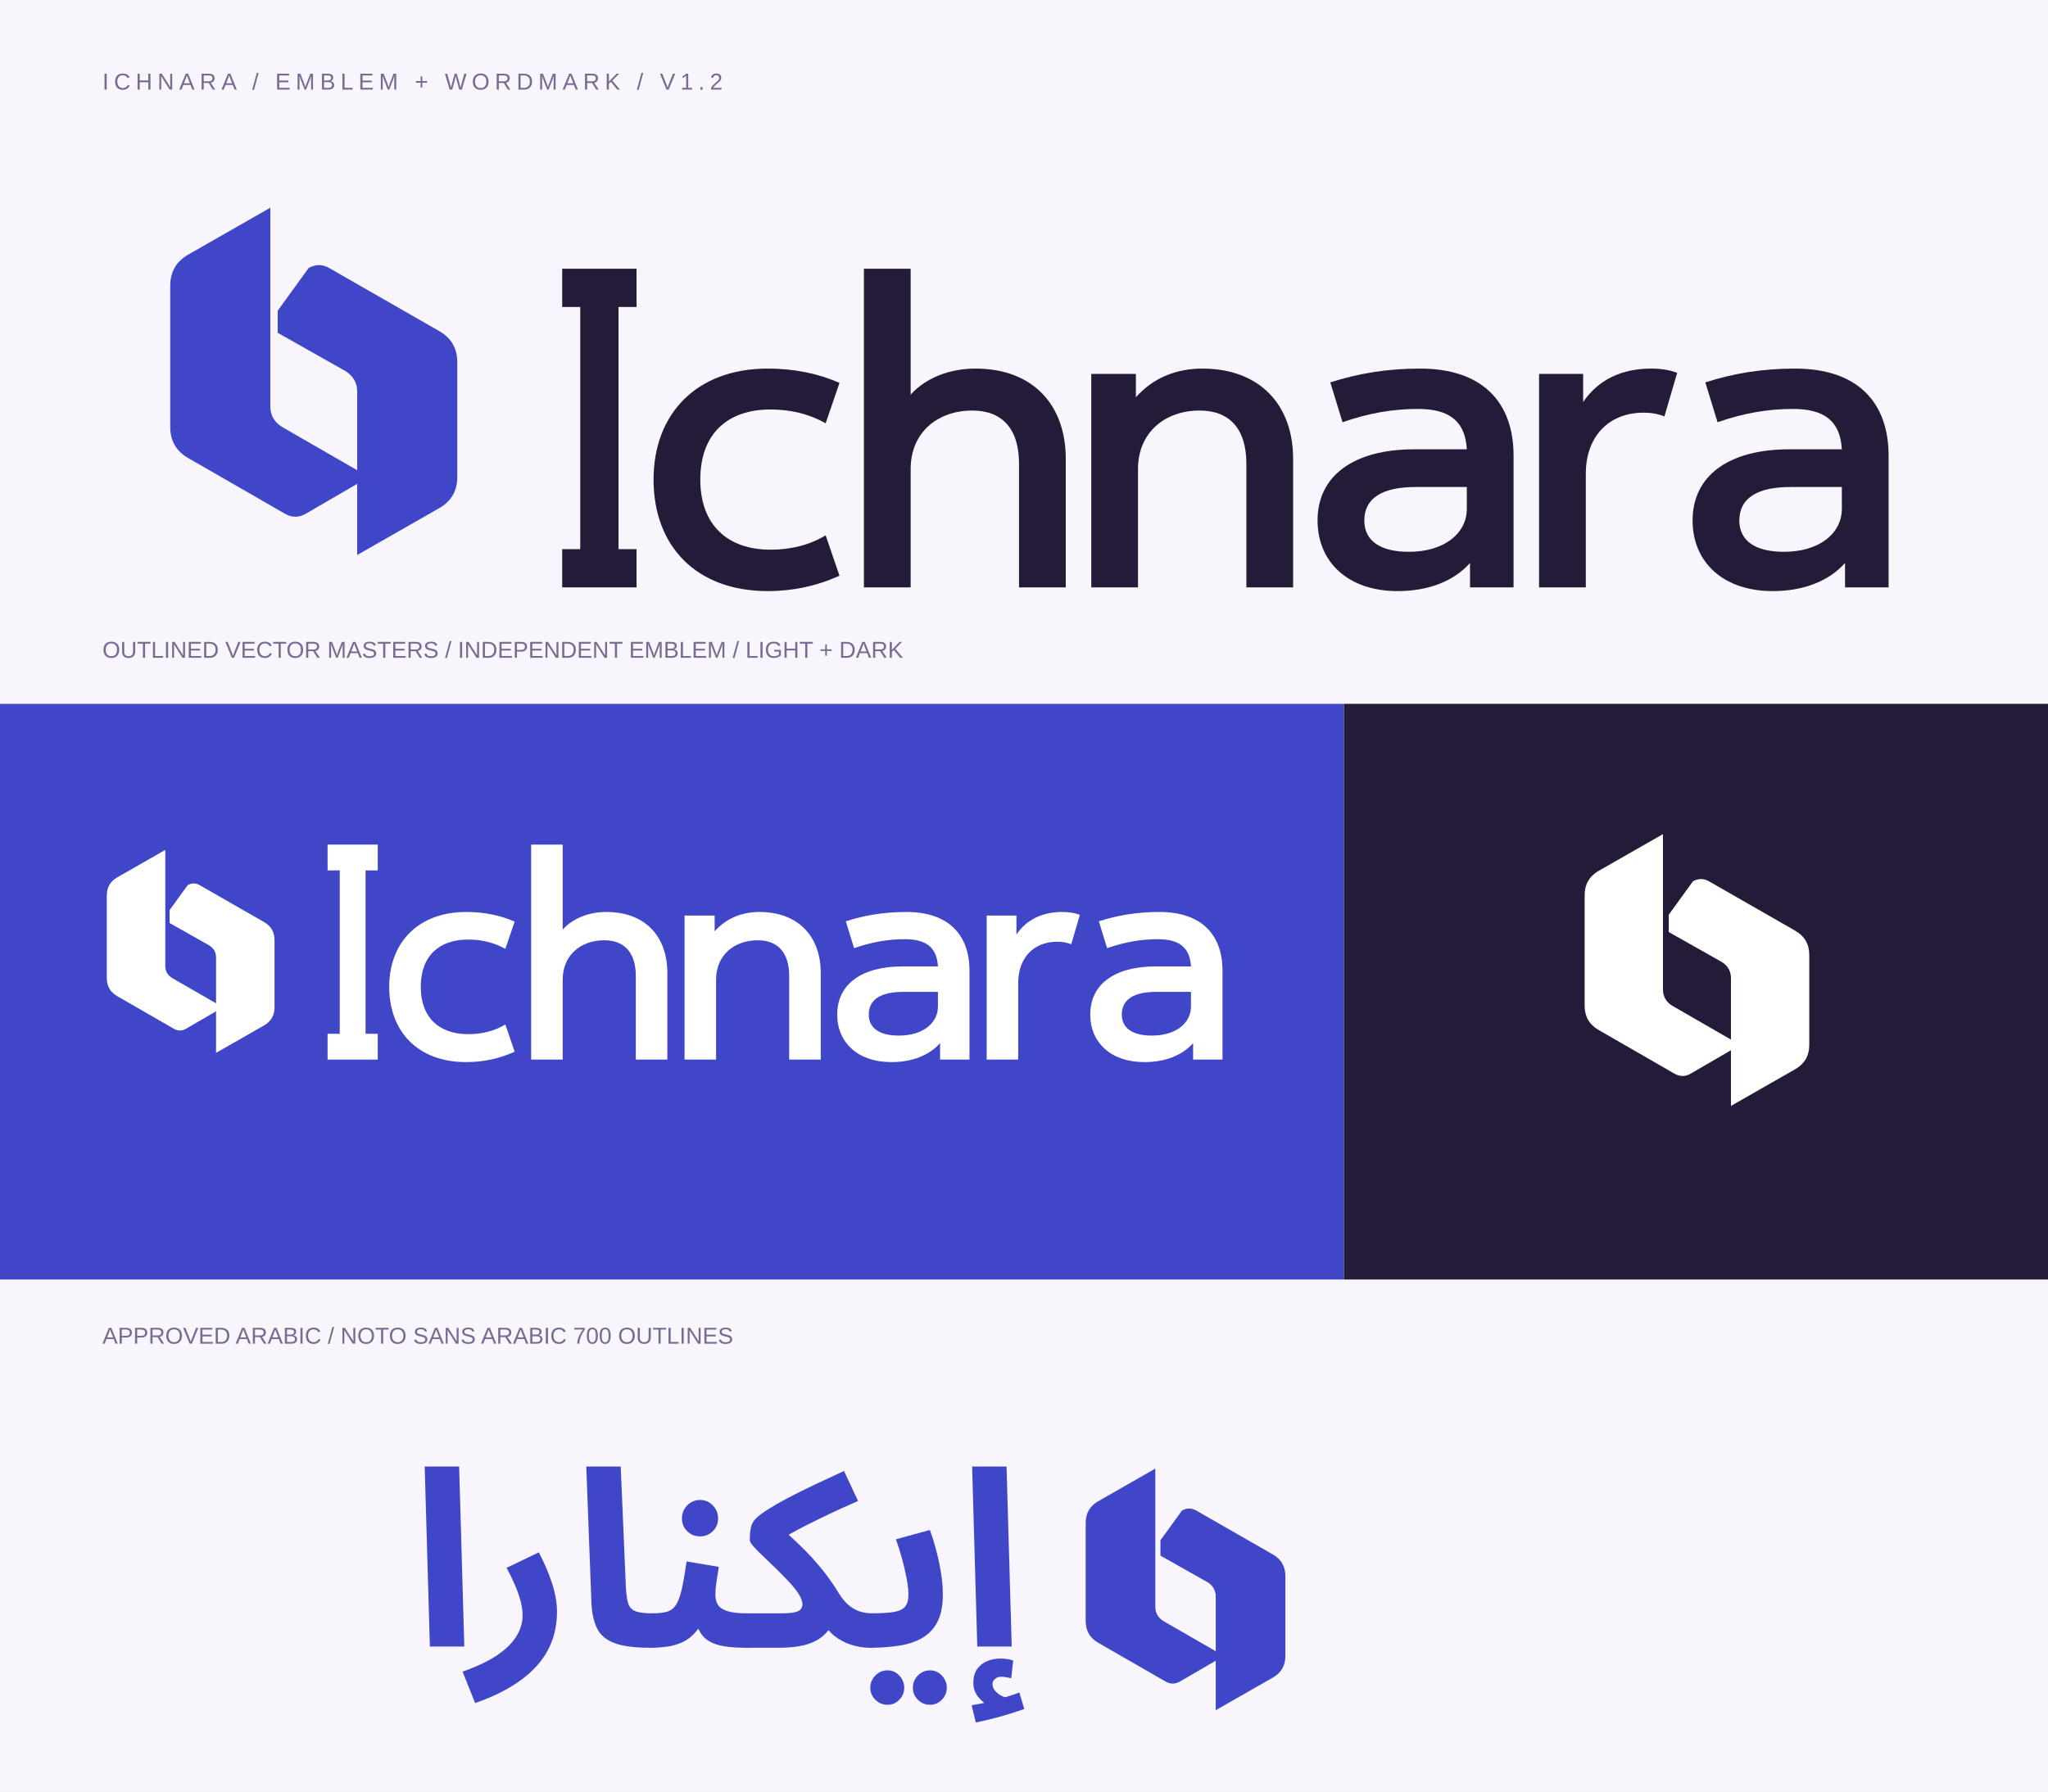
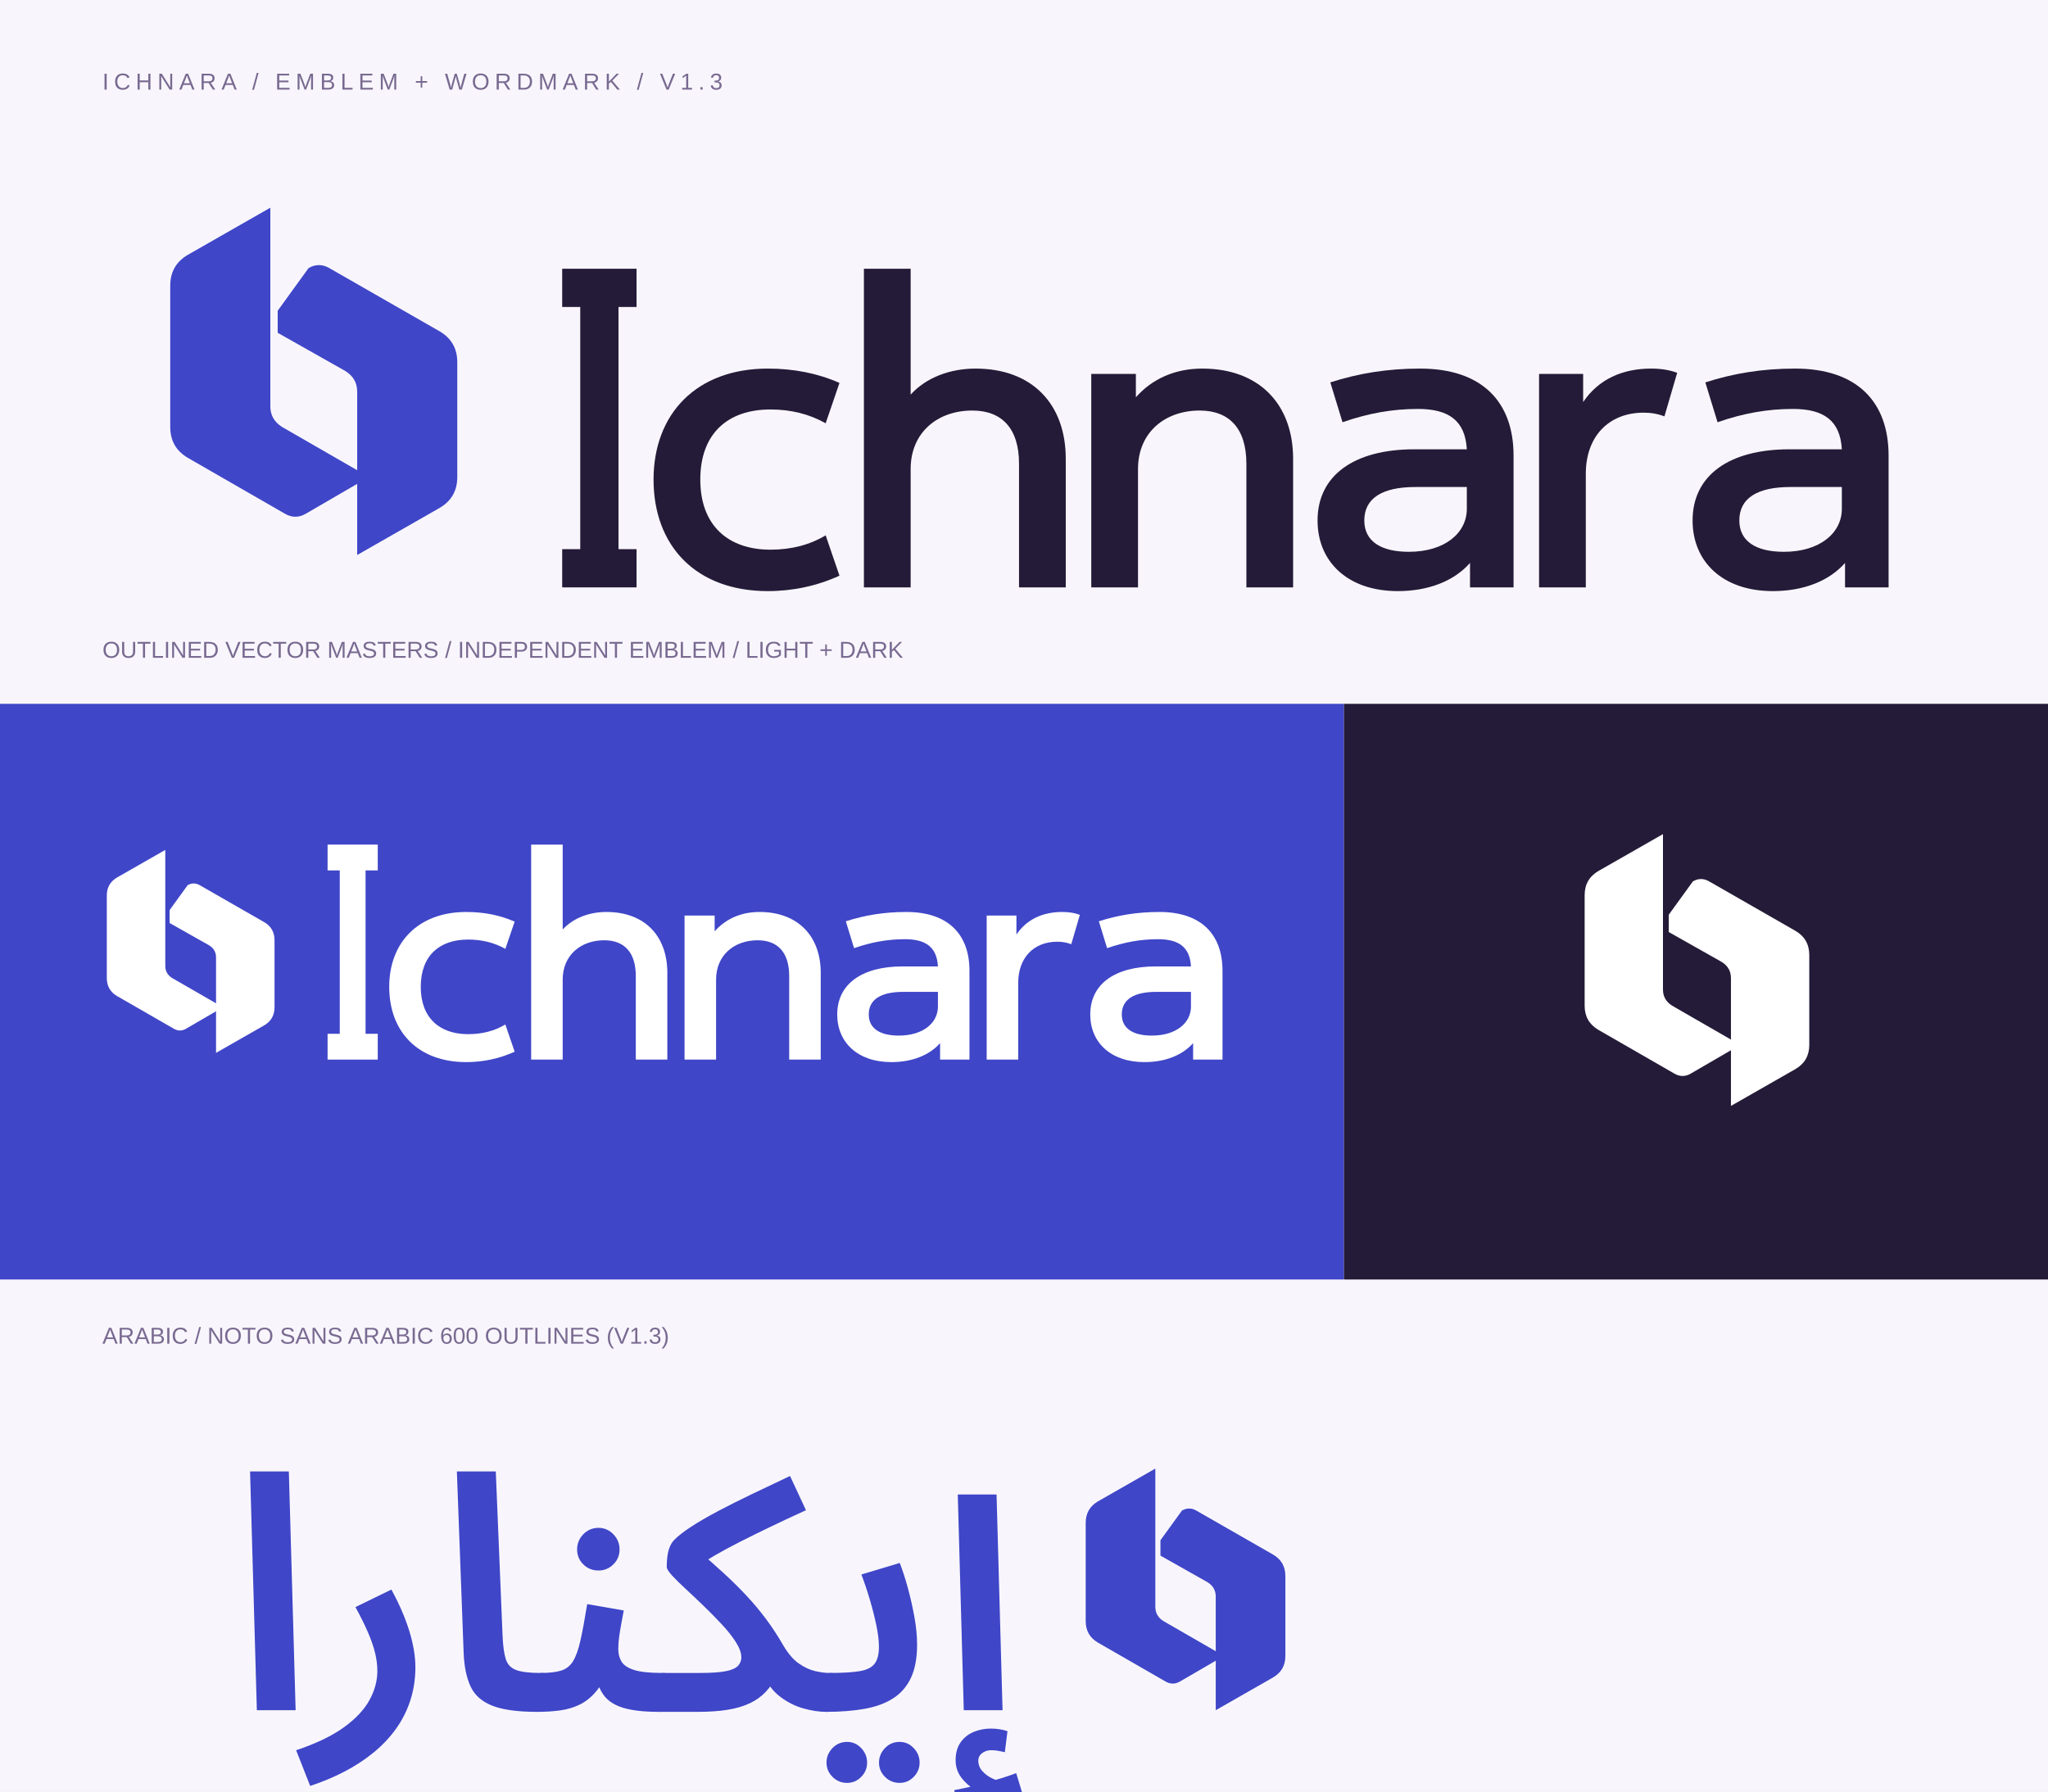
<svg xmlns="http://www.w3.org/2000/svg" role="img" aria-label="Ichnara emblem and wordmark" width="1600" height="1400" viewBox="0 0 1600 1400">
  <rect width="1600" height="1400" fill="#F8F6FC" />
-   <text x="80" y="70" fill="#796A91" font-family="Arial" font-size="18" letter-spacing="4">ICHNARA / EMBLEM + WORDMARK / V1.2</text>
+   <text x="80" y="70" fill="#796A91" font-family="Arial" font-size="18" letter-spacing="4">ICHNARA / EMBLEM + WORDMARK / V1.3</text>
  <g fill="#3F46C8" transform="translate(110 160) scale(1.15)">
    <path d="M20 55Q20 41 32 34L88 2V137Q88 146 96 151L155 185L112 210Q105 214 98 210L32 172Q20 165 20 151Z" />
    <path d="M114 43Q121 39 128 43L203 86Q215 93 215 107V185Q215 199 203 206L147 238V127Q147 118 139 113L93 87L93 72Z" />
  </g>
  <g fill="#241B38" transform="translate(450 210) scale(.415)">
    <path d="M-26 0H114V72H80V528H114V600H-26V528H8V72H-26Z" transform="translate(0 0)" />
    <path d="M350 215L324 291Q278 265 220 265C140 265 88 310 88 397C88 484 141 529 220 529Q279 529 324 502L350 578Q286 607 215 607C80 607 0 522 0 397C0 273 81 188 215 188Q289 188 350 215Z" transform="translate(146 0)" />
    <path d="M0 0H88V237C117 205 162 188 210 188C317 188 380 255 380 358V600H292V367C292 301 260 267 204 267C139 267 88 308 88 377V600H0Z" transform="translate(542 0)" />
    <path d="M0 198H84V242C115 207 158 188 209 188C316 188 380 255 380 358V600H292V367C292 301 260 267 204 267C139 267 88 308 88 377V600H0Z" transform="translate(970 0)" />
    <path d="M24 214C77 197 131 188 193 188C309 188 369 250 369 352V600H287V554C257 588 209 607 151 607C57 607 0 552 0 474C0 389 69 340 182 340H281C278 286 247 264 189 264C141 264 96 272 47 289ZM281 411H184C122 411 88 432 88 474C88 513 119 533 172 533C239 533 281 498 281 452Z" transform="translate(1396 0)" />
    <path d="M0 198H83V251C112 208 157 188 211 188Q239 188 260 196L236 278Q218 271 197 271C131 271 88 316 88 386V600H0Z" transform="translate(1813 0)" />
    <path d="M24 214C77 197 131 188 193 188C309 188 369 250 369 352V600H287V554C257 588 209 607 151 607C57 607 0 552 0 474C0 389 69 340 182 340H281C278 286 247 264 189 264C141 264 96 272 47 289ZM281 411H184C122 411 88 432 88 474C88 513 119 533 172 533C239 533 281 498 281 452Z" transform="translate(2102 0)" />
  </g>
  <rect y="550" width="1050" height="450" fill="#3F46C8" />
  <g fill="white" transform="translate(70 660) scale(.28)">
    <g transform="translate(0 10) scale(2.4)">
      <path d="M20 55Q20 41 32 34L88 2V137Q88 146 96 151L155 185L112 210Q105 214 98 210L32 172Q20 165 20 151Z" />
      <path d="M114 43Q121 39 128 43L203 86Q215 93 215 107V185Q215 199 203 206L147 238V127Q147 118 139 113L93 87L93 72Z" />
    </g>
    <g transform="translate(690 0)">
      <path d="M-26 0H114V72H80V528H114V600H-26V528H8V72H-26Z" transform="translate(0 0)" />
      <path d="M350 215L324 291Q278 265 220 265C140 265 88 310 88 397C88 484 141 529 220 529Q279 529 324 502L350 578Q286 607 215 607C80 607 0 522 0 397C0 273 81 188 215 188Q289 188 350 215Z" transform="translate(146 0)" />
      <path d="M0 0H88V237C117 205 162 188 210 188C317 188 380 255 380 358V600H292V367C292 301 260 267 204 267C139 267 88 308 88 377V600H0Z" transform="translate(542 0)" />
      <path d="M0 198H84V242C115 207 158 188 209 188C316 188 380 255 380 358V600H292V367C292 301 260 267 204 267C139 267 88 308 88 377V600H0Z" transform="translate(970 0)" />
      <path d="M24 214C77 197 131 188 193 188C309 188 369 250 369 352V600H287V554C257 588 209 607 151 607C57 607 0 552 0 474C0 389 69 340 182 340H281C278 286 247 264 189 264C141 264 96 272 47 289ZM281 411H184C122 411 88 432 88 474C88 513 119 533 172 533C239 533 281 498 281 452Z" transform="translate(1396 0)" />
      <path d="M0 198H83V251C112 208 157 188 211 188Q239 188 260 196L236 278Q218 271 197 271C131 271 88 316 88 386V600H0Z" transform="translate(1813 0)" />
      <path d="M24 214C77 197 131 188 193 188C309 188 369 250 369 352V600H287V554C257 588 209 607 151 607C57 607 0 552 0 474C0 389 69 340 182 340H281C278 286 247 264 189 264C141 264 96 272 47 289ZM281 411H184C122 411 88 432 88 474C88 513 119 533 172 533C239 533 281 498 281 452Z" transform="translate(2102 0)" />
    </g>
  </g>
  <rect x="1050" y="550" width="550" height="450" fill="#241B38" />
  <g fill="white" transform="translate(1220 650) scale(.9)">
    <path d="M20 55Q20 41 32 34L88 2V137Q88 146 96 151L155 185L112 210Q105 214 98 210L32 172Q20 165 20 151Z" />
    <path d="M114 43Q121 39 128 43L203 86Q215 93 215 107V185Q215 199 203 206L147 238V127Q147 118 139 113L93 87L93 72Z" />
  </g>
  <text x="80" y="514" fill="#796A91" font-family="Arial" font-size="18">OUTLINED VECTOR MASTERS / INDEPENDENT EMBLEM / LIGHT + DARK</text>
  <rect y="1000" width="1600" height="320" fill="#F8F6FC" />
-   <text x="80" y="1050" fill="#796A91" font-family="Arial" font-size="18">APPROVED ARABIC / NOTO SANS ARABIC 700 OUTLINES</text>
+   <text x="80" y="1050" fill="#796A91" font-family="Arial" font-size="18">ARABIC / NOTO SANS ARABIC 600 OUTLINES (V1.3)</text>
  <g fill="#3F46C8" transform="translate(150 1070) scale(.80)">
-     <g transform="matrix(0.2401537 0 0 -0.2401537 213.0836 270.7925)">
-       <path d="M80 0 59 732H199L220 0Z" />
-       <path d="M264 -230 213 -102Q299 -72 352.5 -36.0Q406 0 431.5 41.0Q457 82 457 126Q457 154 449.0 184.5Q441 215 426.5 249.0Q412 283 392 320L523 383Q558 316 577.5 255.0Q597 194 597 141Q597 92 584.5 47.0Q572 2 546.5 -37.5Q521 -77 481.0 -112.0Q441 -147 387.0 -176.5Q333 -206 264 -230Z" />
-       <path d="M974 -5Q881 -5 830.5 14.0Q780 33 760.0 73.5Q740 114 737 176L716 732H856L877 243Q879 197 887.0 174.0Q895 151 917.5 143.0Q940 135 984 135Q1022 135 1038.5 115.5Q1055 96 1055 67Q1055 36 1034.0 15.5Q1013 -5 974 -5Z" />
-       <path d="M1179.2 448.0Q1148 448 1126.5 469.0Q1105 490 1105 521Q1105 552 1126.543 574.0Q1148.086 596.0 1179.286 596.0Q1209 596 1230.5 574.0Q1252 552 1252 521Q1252 490 1230.457 469.0Q1208.914 448.0 1179.2 448.0Z" />
-       <path d="M975 -5 985 135Q1023 135 1045.5 142.0Q1068 149 1081.5 170.5Q1095 192 1104.5 234.0Q1114 276 1124 346L1255 324Q1253 309 1249.5 289.0Q1246 269 1243.5 248.5Q1241 228 1241 210Q1241 186 1251.5 169.5Q1262 153 1289.5 144.0Q1317 135 1369 135Q1407 135 1423.0 115.5Q1439 96 1439 67Q1439 36 1418.5 15.5Q1398 -5 1359 -5Q1290 -5 1247.0 8.0Q1204 21 1183.0 52.0Q1162 83 1156 137H1204Q1186 89 1162.0 60.5Q1138 32 1108.0 18.0Q1078 4 1044.5 -0.5Q1011 -5 975 -5Z" />
-       <path d="M1359 -5 1369 135H1509Q1544 135 1562.5 139.0Q1581 143 1588.0 151.5Q1595 160 1595 172Q1595 190 1579.5 214.0Q1564 238 1539.5 264.0Q1515 290 1488.0 316.5Q1461 343 1436.5 366.0Q1412 389 1396.5 406.5Q1381 424 1381 432Q1381 460 1384.0 476.5Q1387 493 1392.5 503.0Q1398 513 1405 520Q1422 537 1456.0 558.5Q1490 580 1536.5 604.5Q1583 629 1641.0 656.5Q1699 684 1764 714L1821 592Q1755 563 1703.5 538.5Q1652 514 1611.5 493.5Q1571 473 1539.5 455.0Q1508 437 1483 421L1493 495Q1536 458 1571.0 425.0Q1606 392 1636.0 359.0Q1666 326 1692.5 291.0Q1719 256 1744 215Q1766 180 1789.5 163.0Q1813 146 1835.5 140.5Q1858 135 1876 135Q1914 135 1930.5 115.5Q1947 96 1947 67Q1947 36 1926.0 15.5Q1905 -5 1866 -5Q1833 -5 1795.0 6.5Q1757 18 1724.0 44.0Q1691 70 1674 115L1728 111Q1713 79 1692.5 56.5Q1672 34 1644.0 20.5Q1616 7 1580.0 1.0Q1544 -5 1499 -5Z" />
-       <path d="M2114.1 -237.0Q2085 -237 2064.5 -216.5Q2044 -196 2044.0 -167.714Q2044.0 -139.429 2064.3 -118.214Q2084.6 -97.0 2114 -97Q2142 -97 2162.0 -118.214Q2182.0 -139.429 2182.0 -167.714Q2182 -196 2161.907 -216.5Q2141.814 -237.0 2114.1 -237.0ZM1941.1 -237.0Q1912 -237 1891.5 -216.5Q1871 -196 1871.0 -167.714Q1871.0 -139.429 1891.3 -118.214Q1911.6 -97.0 1941 -97Q1969 -97 1989.0 -118.214Q2009.0 -139.429 2009.0 -167.714Q2009 -196 1988.907 -216.5Q1968.814 -237.0 1941.1 -237.0Z" />
-       <path d="M1867 -5 1877 135Q1937 135 1969.0 141.0Q2001 147 2013.5 163.5Q2026 180 2026 211Q2026 239 2018.5 278.0Q2011 317 1999.5 359.0Q1988 401 1975 436L2113 474Q2126 440 2138.0 395.0Q2150 350 2158.0 302.5Q2166 255 2166 211Q2166 143 2144.0 100.5Q2122 58 2082.5 35.0Q2043 12 1988.0 3.5Q1933 -5 1867 -5Z" />
-       <path d="M2300 -309 2283 -239Q2318 -233 2335.5 -229.0Q2353 -225 2373 -220L2363 -245Q2337 -236 2313.5 -209.5Q2290 -183 2290 -149Q2290 -113 2306.0 -91.0Q2322 -69 2347.0 -59.0Q2372 -49 2399 -49Q2414 -49 2427.5 -51.0Q2441 -53 2452 -57L2444 -129Q2434 -127 2424.0 -125.0Q2414 -123 2402 -123Q2389 -123 2378.5 -131.5Q2368 -140 2368 -152Q2368 -169 2380.0 -182.0Q2392 -195 2408.5 -202.5Q2425 -210 2436 -211L2381 -217Q2408 -210 2432.0 -202.5Q2456 -195 2477 -187L2497 -254Q2472 -263 2438.5 -273.5Q2405 -284 2369.5 -293.0Q2334 -302 2300 -309Z" />
-       <path d="M2306 0 2285 732H2425L2446 0Z" />
+     <g transform="matrix(0.3216 0 0 -0.3216 36.1505 333)">
+       <path d="M84.524 0.0 63.901 725.214H181.657L202.28 0.0Z" />
+       <path d="M246.476 -230.0 203.77 -121.605Q295.426 -90.851 349.303 -51.647Q403.18 -12.442 426.795 31.197Q450.409 74.837 450.409 118.837Q450.409 146.837 443.163 175.64Q435.918 204.443 421.229 238.066Q406.541 271.689 383.901 313.214L493.034 366.411Q529.165 300.165 547.534 240.296Q565.903 180.427 565.903 130.82Q565.903 76.542 550.387 29.28Q534.87 -17.982 506.354 -57.482Q477.838 -96.982 438.026 -129.343Q398.215 -161.704 349.682 -186.868Q301.149 -212.032 246.476 -230.0Z" />
+       <path d="M935.197 -5.0Q847.099 -5.0 799.615 13.623Q752.131 32.246 733.639 71.803Q715.147 111.361 712.524 172.607L691.901 725.214H810.034L830.657 226.411Q832.657 179.28 840.468 154.96Q848.28 130.641 872.288 121.887Q896.296 113.132 945.197 113.132Q976.788 113.132 990.649 96.649Q1004.51 80.165 1004.51 56.066Q1004.51 30.722 986.149 12.861Q967.788 -5.0 935.197 -5.0Z" />
+       <path d="M1122.076 424.295Q1094.722 424.295 1075.861 442.844Q1057.0 461.393 1057.0 488.246Q1057.0 515.099 1075.888 534.459Q1094.775 553.82 1122.129 553.82Q1148.181 553.82 1167.042 534.459Q1185.903 515.099 1185.903 488.246Q1185.903 461.393 1167.015 442.844Q1148.128 424.295 1122.076 424.295Z" />
+       <path d="M936 -5 946.0 113.132Q985.508 113.132 1008.574 120.321Q1031.639 127.51 1044.762 149.01Q1057.885 170.51 1067.197 212.132Q1076.508 253.755 1087.639 322.247L1198.657 302.887Q1195.903 286.755 1191.837 266.001Q1187.772 245.247 1184.895 224.37Q1182.018 203.493 1182.018 186.247Q1182.018 163.755 1191.952 147.444Q1201.887 131.132 1230.329 122.132Q1258.772 113.132 1314.542 113.132Q1346.132 113.132 1359.682 96.649Q1373.231 80.165 1373.231 56.066Q1373.231 30.722 1355.182 12.861Q1337.132 -5.0 1304.542 -5.0Q1237.05 -5.0 1196.312 7.434Q1155.574 19.869 1136.082 48.041Q1116.591 76.214 1110.591 122.673L1151.804 121.919Q1134.558 79.951 1112.632 54.656Q1090.705 29.361 1063.722 16.492Q1036.738 3.623 1004.934 -0.689Q973.131 -5.0 936 -5Z" />
+       <path d="M1305 -5 1315.0 113.132H1431.247Q1484.345 113.132 1510.951 119.018Q1537.557 124.903 1546.63 135.853Q1555.704 146.804 1555.704 160.312Q1555.704 180.574 1539.261 206.459Q1522.819 232.345 1496.999 260.041Q1471.18 287.738 1442.483 315.557Q1413.786 343.377 1387.967 367.131Q1362.147 390.885 1345.705 408.762Q1329.262 426.639 1329.262 434.639Q1329.262 457.738 1332.074 473.295Q1334.885 488.853 1340.008 499.607Q1345.131 510.361 1352.131 517.361Q1370.262 535.869 1404.639 558.123Q1439.016 580.377 1485.328 604.877Q1531.639 629.377 1587.377 656.123Q1643.115 682.869 1703.591 711.361L1751.919 607.458Q1692.705 580.343 1642.525 556.22Q1592.345 532.097 1550.148 510.655Q1507.951 489.212 1473.435 469.138Q1438.919 449.065 1411.28 430.049L1419.772 488.968Q1463.526 451.591 1500.411 417.837Q1537.296 384.082 1569.558 349.763Q1601.82 315.443 1630.017 277.804Q1658.214 240.165 1683.968 195.395Q1705.591 158.887 1730.787 141.51Q1755.984 124.132 1780.369 118.632Q1804.754 113.132 1822.377 113.132Q1853.968 113.132 1867.828 96.649Q1881.689 80.165 1881.689 56.066Q1881.689 30.722 1863.328 12.861Q1844.968 -5.0 1812.377 -5.0Q1781.639 -5.0 1744.205 5.369Q1706.77 15.738 1673.016 41.361Q1639.262 66.984 1620.0 114.246L1664.951 107.23Q1649.951 77.115 1629.828 55.746Q1609.705 34.377 1580.951 20.877Q1552.197 7.377 1513.558 1.189Q1474.919 -5.0 1423.51 -5.0Z" />
+       <path d="M2036.276 -220.788Q2010.23 -220.788 1991.992 -202.55Q1973.754 -184.312 1973.754 -159.15Q1973.754 -133.989 1991.867 -115.117Q2009.981 -96.246 2036.214 -96.246Q2061.197 -96.246 2079.124 -115.117Q2097.05 -133.989 2097.05 -159.15Q2097.05 -184.312 2079.066 -202.55Q2061.082 -220.788 2036.276 -220.788ZM1876.849 -220.788Q1850.803 -220.788 1832.565 -202.55Q1814.327 -184.312 1814.327 -159.15Q1814.327 -133.989 1832.44 -115.117Q1850.553 -96.246 1876.786 -96.246Q1901.77 -96.246 1919.697 -115.117Q1937.623 -133.989 1937.623 -159.15Q1937.623 -184.312 1919.639 -202.55Q1901.655 -220.788 1876.849 -220.788Z" />
+       <path d="M1813 -5 1823.0 113.132Q1882.623 113.132 1915.0 118.567Q1947.377 124.001 1960.443 141.255Q1973.508 158.51 1973.508 192.903Q1973.508 219.772 1965.82 257.075Q1958.131 294.378 1946.066 335.247Q1934.0 376.116 1920.246 412.247L2036.755 447.231Q2049.755 413.985 2061.567 370.493Q2073.378 327.001 2081.378 282.329Q2089.378 237.657 2089.378 198.935Q2089.378 137.722 2070.583 98.049Q2051.788 58.377 2016.247 35.754Q1980.705 13.131 1929.287 4.066Q1877.869 -5.0 1813 -5Z" />
+       <path d="M2217.115 -306.738 2202.0 -242.77Q2233.607 -236.77 2250.541 -232.77Q2267.476 -228.77 2287.476 -223.77L2279.361 -247.262Q2253.361 -238.639 2229.861 -212.328Q2206.361 -186.016 2206.361 -152.393Q2206.361 -118.655 2221.795 -97.221Q2237.23 -75.786 2261.664 -65.786Q2286.099 -55.786 2313.099 -55.786Q2326.591 -55.786 2339.714 -57.786Q2352.837 -59.786 2363.837 -63.786L2355.837 -127.492Q2345.837 -125.492 2336.214 -123.492Q2326.591 -121.492 2314.968 -121.492Q2298.197 -121.492 2286.755 -130.369Q2275.312 -139.246 2275.312 -153.131Q2275.312 -171.639 2287.878 -185.393Q2300.443 -199.147 2317.32 -207.024Q2334.197 -214.901 2345.197 -215.524L2295.476 -220.77Q2322.476 -213.77 2346.287 -206.27Q2370.099 -198.77 2390.345 -191.147L2408.837 -252.115Q2384.214 -261.115 2351.091 -271.426Q2317.968 -281.738 2283.41 -290.738Q2248.853 -299.738 2217.115 -306.738Z" />
+       <path d="M2231.147 0.0 2212.901 655.214H2330.657L2348.903 0.0Z" />
    </g>
    <g transform="translate(852.75 95) scale(1.0)">
      <path d="M20 55Q20 41 32 34L88 2V137Q88 146 96 151L155 185L112 210Q105 214 98 210L32 172Q20 165 20 151Z" />
      <path d="M114 43Q121 39 128 43L203 86Q215 93 215 107V185Q215 199 203 206L147 238V127Q147 118 139 113L93 87L93 72Z" />
    </g>
  </g>
</svg>
